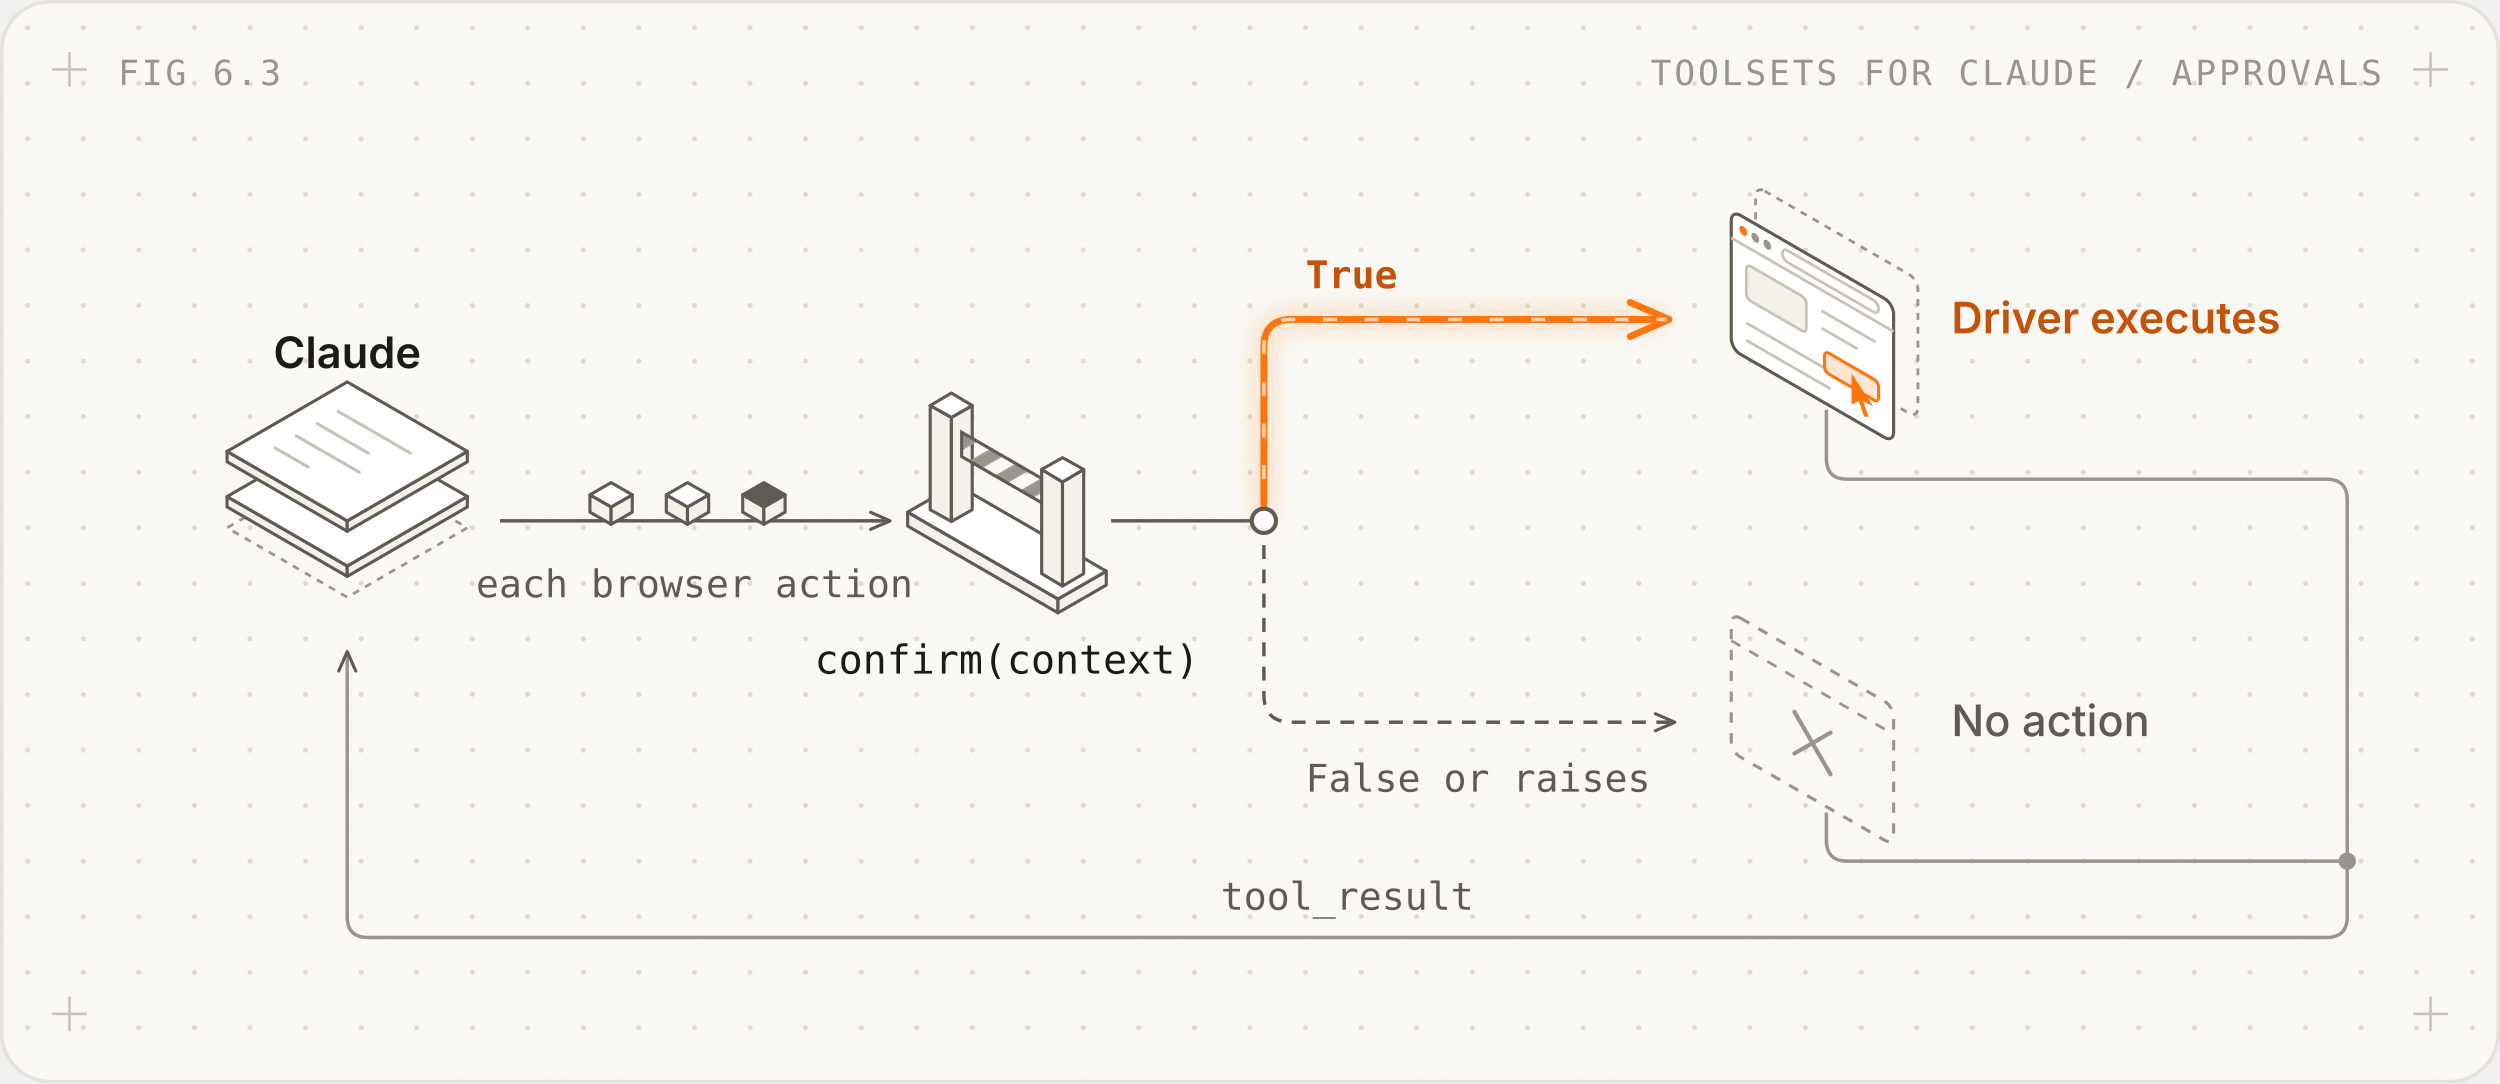
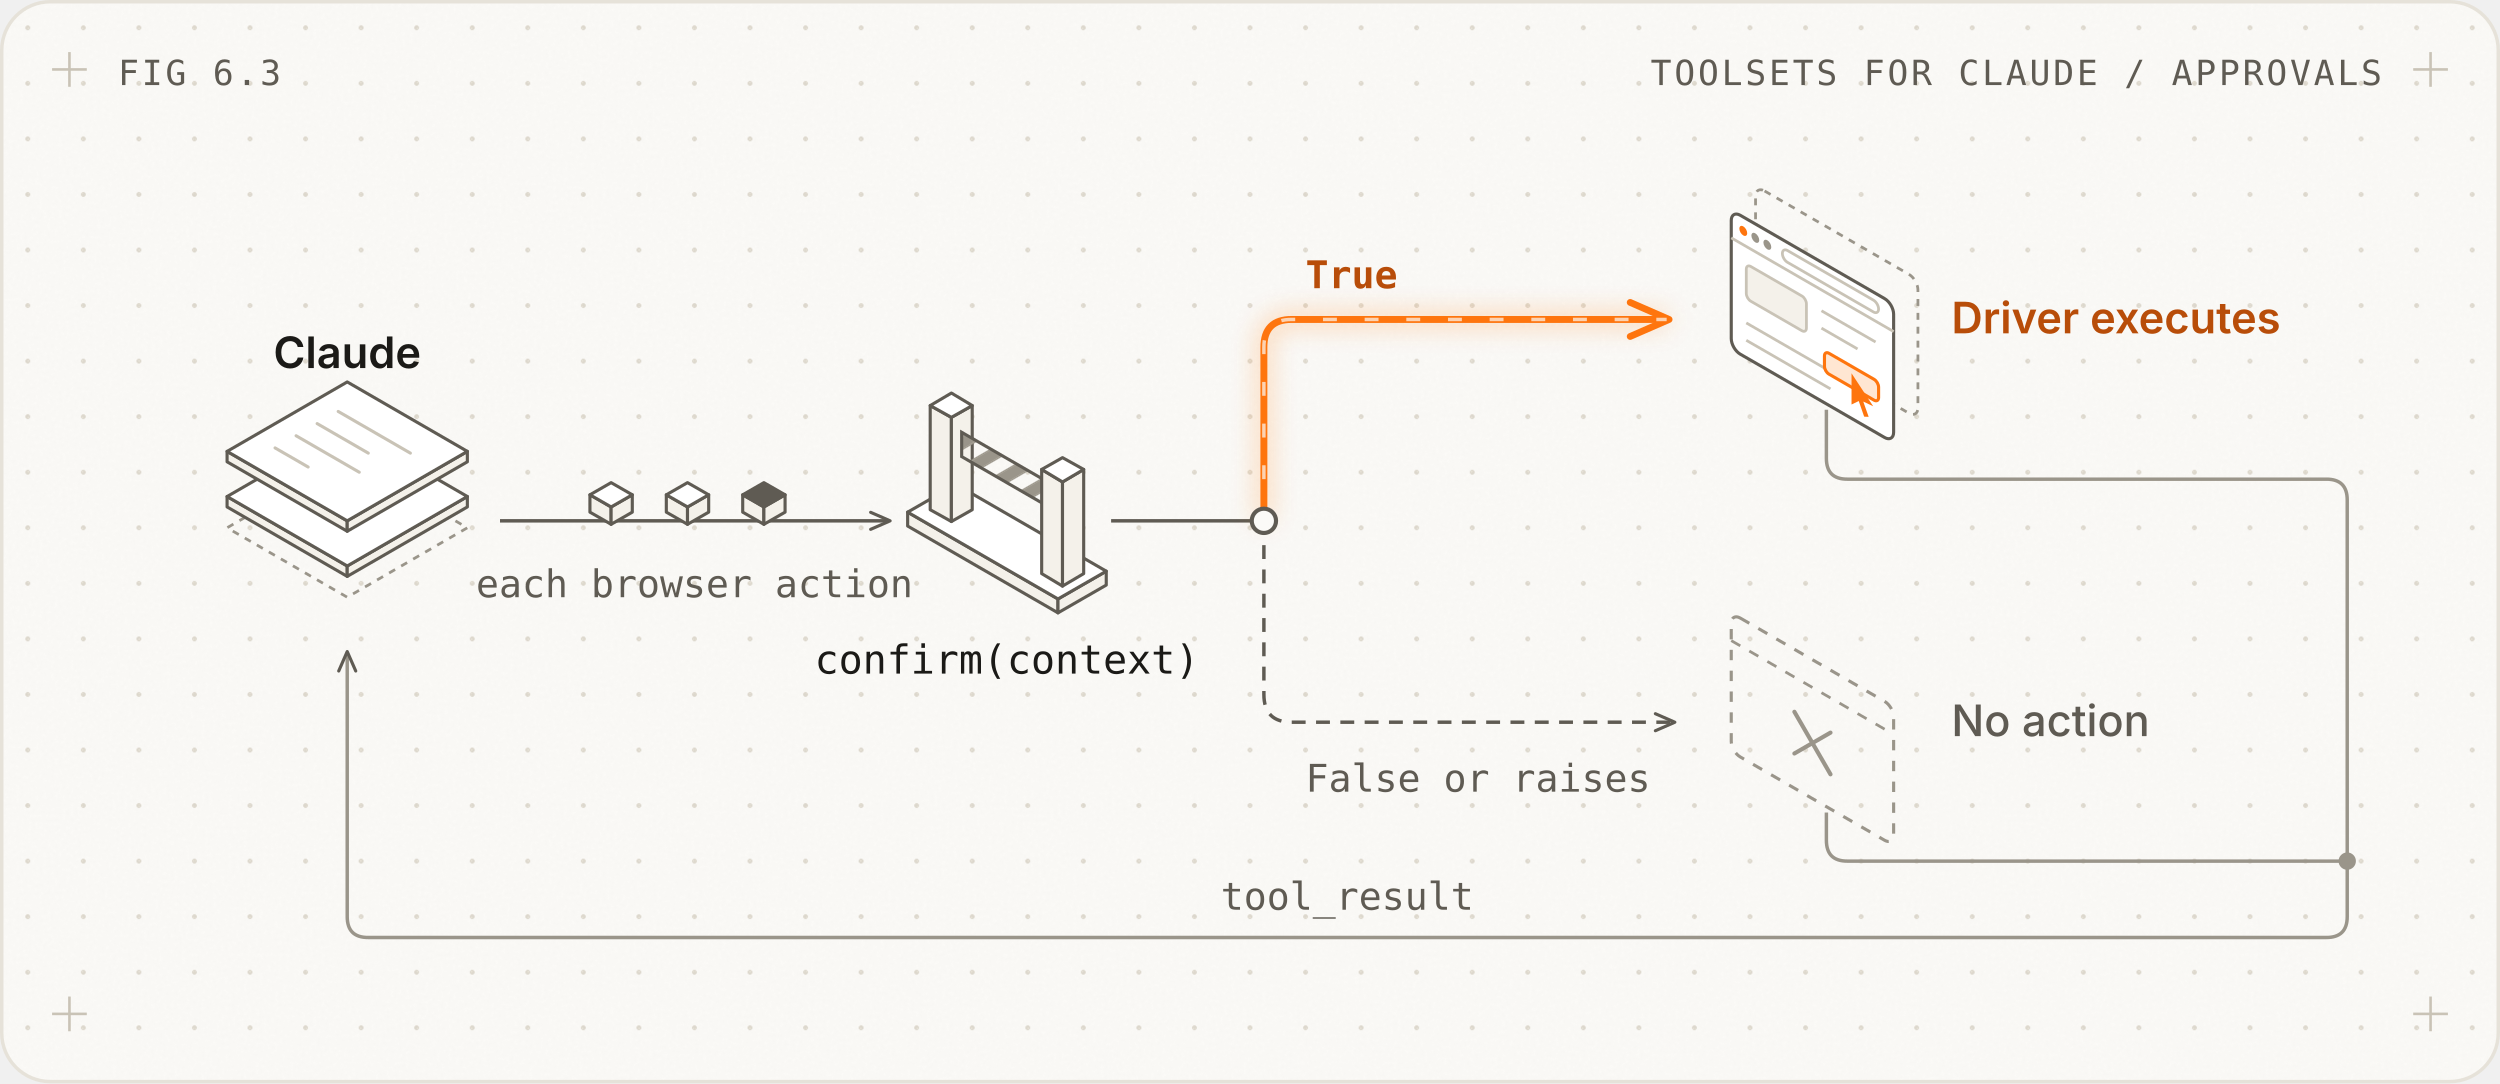
<svg xmlns="http://www.w3.org/2000/svg" viewBox="0 0 720 312" width="720" height="312" role="img" aria-labelledby="t d" fill="none">
  <style>.s{font-family:Geist, Inter, -apple-system, BlinkMacSystemFont, 'Segoe UI', Helvetica, Arial, sans-serif}.m{font-family:'Geist Mono', ui-monospace, SFMono-Regular, Menlo, monospace}text{font-kerning:normal}@keyframes flow{to{stroke-dashoffset:-24}}@media (prefers-reduced-motion:no-preference){.flow{animation:flow 1.6s linear infinite}}@keyframes cur{0%,100%{transform:translate(0,0)}40%{transform:translate(-7px,-5px)}70%{transform:translate(-3px,2px)}}@media (prefers-reduced-motion:no-preference){.cur{animation:cur 6s ease-in-out infinite}}</style>
  <defs>
    <pattern id="dots" width="16" height="16" patternUnits="userSpaceOnUse">
      <circle cx="8" cy="8" r="0.7" fill="#DDD8CD" />
    </pattern>
    <filter id="grain" x="0" y="0" width="100%" height="100%">
      <feTurbulence type="fractalNoise" baseFrequency="0.9" numOctaves="2" seed="7" stitchTiles="stitch" />
      <feColorMatrix values="0 0 0 0 0.5  0 0 0 0 0.5  0 0 0 0 0.5  0 0 0 0.05 0" />
    </filter>
    <clipPath id="card">
      <rect x="0.5" y="0.5" width="719" height="311" rx="14" />
    </clipPath>
    <marker id="ah" viewBox="0 0 10 10" refX="8.5" refY="5" markerWidth="7" markerHeight="7" orient="auto">
      <path d="M1 1.5 L9 5 L1 8.5" stroke="#5F5B53" stroke-width="1.3" fill="none" stroke-linecap="round" stroke-linejoin="round" />
    </marker>
    <marker id="aho" viewBox="0 0 10 10" refX="8.5" refY="5" markerWidth="7" markerHeight="7" orient="auto">
      <path d="M1 1.5 L9 5 L1 8.5" stroke="#FE750E" stroke-width="1.4" fill="none" stroke-linecap="round" stroke-linejoin="round" />
    </marker>
    <pattern id="bar" width="6" height="6" patternUnits="userSpaceOnUse" patternTransform="rotate(45)">
      <rect width="3" height="6" fill="#9A958A" />
    </pattern>
    <filter id="glow" filterUnits="userSpaceOnUse" x="0" y="0" width="720" height="312">
      <feGaussianBlur stdDeviation="3.5" />
    </filter>
  </defs>
  <rect x="0.5" y="0.5" width="719" height="311" rx="14" fill="#FBFAF7" />
  <g clip-path="url(#card)">
    <rect width="720" height="312" fill="url(#dots)" />
    <rect width="720" height="312" filter="url(#grain)" />
  </g>
  <rect x="0.5" y="0.5" width="719" height="311" rx="14" fill="none" stroke="#E6E2D9" />
  <path d="M15 20h10M20 15v10" stroke="#C9C3B6" stroke-width="0.75" />
  <path d="M695 20h10M700 15v10" stroke="#C9C3B6" stroke-width="0.75" />
  <path d="M15 292h10M20 287v10" stroke="#C9C3B6" stroke-width="0.75" />
  <path d="M695 292h10M700 287v10" stroke="#C9C3B6" stroke-width="0.75" />
-   <text x="34.0" y="24.5" font-size="10" fill="#9A958A" letter-spacing="0.08em" class="m">FIG 6.3</text>
-   <text x="686.0" y="24.5" font-size="10" fill="#9A958A" text-anchor="end" letter-spacing="0.08em" class="m">TOOLSETS FOR CLAUDE / APPROVALS</text>
+   <text x="34.0" y="24.5" font-size="10" fill="#5F5B53" letter-spacing="0.08em" class="m">FIG 6.3</text>
+   <text x="686.0" y="24.5" font-size="10" fill="#5F5B53" text-anchor="end" letter-spacing="0.08em" class="m">TOOLSETS FOR CLAUDE / APPROVALS</text>
  <polygon points="100.0,132.0 134.6,152.0 100.0,172.0 65.4,152.0" stroke="#9A958A" stroke-width="0.8" stroke-dasharray="2 2" />
  <polygon points="65.4,143.0 100.0,163.0 100.0,166.0 65.4,146.0" fill="#F4F1EA" stroke="#5F5B53" stroke-width="0.9" stroke-linejoin="round" />
  <polygon points="134.6,143.0 100.0,163.0 100.0,166.0 134.6,146.0" fill="#F4F1EA" stroke="#5F5B53" stroke-width="0.9" stroke-linejoin="round" />
  <polygon points="100.0,123.0 134.6,143.0 100.0,163.0 65.4,143.0" fill="#FFFFFF" stroke="#5F5B53" stroke-width="0.9" stroke-linejoin="round" />
  <polygon points="65.4,130.0 100.0,150.0 100.0,153.0 65.4,133.0" fill="#F4F1EA" stroke="#5F5B53" stroke-width="0.9" stroke-linejoin="round" />
  <polygon points="134.6,130.0 100.0,150.0 100.0,153.0 134.6,133.0" fill="#F4F1EA" stroke="#5F5B53" stroke-width="0.9" stroke-linejoin="round" />
  <polygon points="100.0,110.0 134.6,130.0 100.0,150.0 65.4,130.0" fill="#FFFFFF" stroke="#5F5B53" stroke-width="0.9" stroke-linejoin="round" />
  <g transform="matrix(0.866,0.5,-0.866,0.5,100.0,110.0)">
    <path d="M7 10h24M7 17h17M7 24h21M7 31h11" stroke="#C9C3B6" stroke-width="0.9" stroke-linecap="round" vector-effect="non-scaling-stroke" />
  </g>
  <text x="100.0" y="106.0" font-size="12.5" fill="#1B1A17" font-weight="600" text-anchor="middle" class="s">Claude</text>
  <line x1="144" y1="150" x2="256" y2="150" stroke="#5F5B53" stroke-width="1" marker-end="url(#ah)" />
  <polygon points="169.9,142.5 176.0,146.0 176.0,151.0 169.9,147.5" fill="#F4F1EA" stroke="#5F5B53" stroke-width="0.9" stroke-linejoin="round" />
  <polygon points="182.1,142.5 176.0,146.0 176.0,151.0 182.1,147.5" fill="#F4F1EA" stroke="#5F5B53" stroke-width="0.9" stroke-linejoin="round" />
  <polygon points="176.0,139.0 182.1,142.5 176.0,146.0 169.9,142.5" fill="#FFFFFF" stroke="#5F5B53" stroke-width="0.9" stroke-linejoin="round" />
  <polygon points="191.9,142.5 198.0,146.0 198.0,151.0 191.9,147.5" fill="#F4F1EA" stroke="#5F5B53" stroke-width="0.9" stroke-linejoin="round" />
  <polygon points="204.1,142.5 198.0,146.0 198.0,151.0 204.1,147.5" fill="#F4F1EA" stroke="#5F5B53" stroke-width="0.9" stroke-linejoin="round" />
  <polygon points="198.0,139.0 204.1,142.5 198.0,146.0 191.9,142.5" fill="#FFFFFF" stroke="#5F5B53" stroke-width="0.9" stroke-linejoin="round" />
  <polygon points="213.9,142.5 220.0,146.0 220.0,151.0 213.9,147.5" fill="#F4F1EA" stroke="#5F5B53" stroke-width="0.9" stroke-linejoin="round" />
  <polygon points="226.1,142.5 220.0,146.0 220.0,151.0 226.1,147.5" fill="#F4F1EA" stroke="#5F5B53" stroke-width="0.9" stroke-linejoin="round" />
  <polygon points="220.0,139.0 226.1,142.5 220.0,146.0 213.9,142.5" fill="#FFFFFF" stroke="#5F5B53" stroke-width="0.9" stroke-linejoin="round" />
  <polygon points="220.0,139.0 226.1,142.5 220.0,146.0 213.9,142.5" fill="#5F5B53" />
  <text x="200.0" y="172.0" font-size="11" fill="#5F5B53" text-anchor="middle" class="m">each browser action</text>
  <polygon points="261.4,147.5 304.7,172.5 304.7,176.5 261.4,151.5" fill="#F4F1EA" stroke="#5F5B53" stroke-width="0.9" stroke-linejoin="round" />
  <polygon points="318.6,164.5 304.7,172.5 304.7,176.5 318.6,168.5" fill="#F4F1EA" stroke="#5F5B53" stroke-width="0.9" stroke-linejoin="round" />
  <polygon points="275.3,139.5 318.6,164.5 304.7,172.5 261.4,147.5" fill="#FFFFFF" stroke="#5F5B53" stroke-width="0.9" stroke-linejoin="round" />
  <polygon points="267.9,116.8 274.0,120.2 274.0,150.2 267.9,146.8" fill="#F4F1EA" stroke="#5F5B53" stroke-width="0.9" stroke-linejoin="round" />
  <polygon points="280.0,116.8 274.0,120.2 274.0,150.2 280.0,146.8" fill="#F4F1EA" stroke="#5F5B53" stroke-width="0.9" stroke-linejoin="round" />
  <polygon points="274.0,113.2 280.0,116.8 274.0,120.2 267.9,116.8" fill="#FFFFFF" stroke="#5F5B53" stroke-width="0.9" stroke-linejoin="round" />
  <g transform="matrix(0.866,0.5,0,1,268.3,147.5)">
    <rect x="10" y="-28" width="30" height="7" fill="url(#bar)" stroke="#5F5B53" stroke-width="0.9" vector-effect="non-scaling-stroke" />
  </g>
  <polygon points="300.0,135.2 306.0,138.8 306.0,168.8 300.0,165.2" fill="#F4F1EA" stroke="#5F5B53" stroke-width="0.9" stroke-linejoin="round" />
  <polygon points="312.1,135.2 306.0,138.8 306.0,168.8 312.1,165.2" fill="#F4F1EA" stroke="#5F5B53" stroke-width="0.9" stroke-linejoin="round" />
  <polygon points="306.0,131.8 312.1,135.2 306.0,138.8 300.0,135.2" fill="#FFFFFF" stroke="#5F5B53" stroke-width="0.9" stroke-linejoin="round" />
  <text x="290.0" y="194.0" font-size="11.5" fill="#1B1A17" font-weight="500" text-anchor="middle" class="m">confirm(context)</text>
  <line x1="320" y1="150" x2="364" y2="150" stroke="#5F5B53" stroke-width="1" />
  <path d="M364 150V200q0 8 8 8H482" stroke="#5F5B53" stroke-width="1" stroke-dasharray="4 3" marker-end="url(#ah)" />
  <path d="M364 150V100q0 -8 8 -8H480" stroke="#FE750E" stroke-width="4" stroke-opacity="0.3" filter="url(#glow)" />
  <path d="M364 150V100q0 -8 8 -8H480" stroke="#FE750E" stroke-width="2" stroke-linecap="round" marker-end="url(#aho)" />
  <path class="flow" d="M364 150V100q0 -8 8 -8H480" stroke="#FBFAF7" stroke-width="1" stroke-dasharray="4 8" stroke-opacity=".7" />
  <circle cx="364" cy="150" r="3.5" fill="#FBFAF7" stroke="#5F5B53" stroke-width="1.2" />
-   <text x="376.0" y="83.0" font-size="11" fill="#C4530A" font-weight="600" class="m">True</text>
+   <text x="376.0" y="83.0" font-size="11" fill="#B84D09" font-weight="600" class="m">True</text>
  <text x="376.0" y="228.0" font-size="11" fill="#5F5B53" class="m">False or raises</text>
  <g transform="matrix(0.866,0.5,0,1,505.6,93.5)">
    <rect x="0" y="-40" width="54" height="40" rx="3" stroke="#9A958A" stroke-width="0.8" stroke-dasharray="2 2" vector-effect="non-scaling-stroke" />
  </g>
  <g transform="matrix(0.866,0.5,0,1,498.6,100.5)">
    <rect x="0" y="-40" width="54" height="40" rx="3" fill="#FFFFFF" stroke="#5F5B53" stroke-width="0.9" vector-effect="non-scaling-stroke" />
    <path d="M0 -32H54" stroke="#C9C3B6" stroke-width="0.8" vector-effect="non-scaling-stroke" />
    <circle cx="4" cy="-36" r="1.3" fill="#FE750E" />
    <circle cx="8" cy="-36" r="1.3" fill="#9A958A" />
    <circle cx="12" cy="-36" r="1.3" fill="#9A958A" />
    <rect x="17" y="-37.7" width="32" height="3.4" rx="1.7" stroke="#C9C3B6" stroke-width="0.8" vector-effect="non-scaling-stroke" />
    <rect x="5" y="-27" width="20" height="10" rx="1.5" fill="#F4F1EA" stroke="#C9C3B6" stroke-width="0.8" vector-effect="non-scaling-stroke" />
    <path d="M30 -26h18M30 -21h12M5 -10h44M5 -5h28" stroke="#C9C3B6" stroke-width="0.8" vector-effect="non-scaling-stroke" />
    <rect x="31" y="-15" width="18" height="6" rx="1.5" fill="#FFE6D2" stroke="#FE750E" stroke-width="0.9" vector-effect="non-scaling-stroke" />
    <g class="cur">
      <path d="M40 -13l0 9l2.4 -2.2l1.8 3.6l1.5 -.7l-1.8 -3.5l3.3 -.3z" fill="#FE750E" />
    </g>
  </g>
-   <text x="562.0" y="96.0" font-size="12.5" fill="#C4530A" font-weight="600" class="s">Driver executes</text>
+   <text x="562.0" y="96.0" font-size="12.5" fill="#B84D09" font-weight="600" class="s">Driver executes</text>
  <g transform="matrix(0.866,0.5,0,1,498.6,216.5)">
    <rect x="0" y="-40" width="54" height="40" rx="3" stroke="#9A958A" stroke-width="0.9" stroke-dasharray="3 3" vector-effect="non-scaling-stroke" />
    <path d="M0 -32H54" stroke="#9A958A" stroke-width="0.8" stroke-dasharray="3 3" vector-effect="non-scaling-stroke" />
    <path d="M21.0 -22.0l12 12M33.0 -22.0l-12 12" stroke="#9A958A" stroke-width="1.2" stroke-linecap="round" vector-effect="non-scaling-stroke" />
  </g>
  <text x="562.0" y="212.0" font-size="12.5" fill="#5F5B53" font-weight="500" class="s">No action</text>
  <path d="M526 118V132q0 6 6 6H670q6 0 6 6V264q0 6 -6 6H106q-6 0 -6 -6V188" stroke="#9A958A" stroke-width="1" marker-end="url(#ah)" />
  <path d="M526 234V242q0 6 6 6H676" stroke="#9A958A" stroke-width="1" />
  <circle cx="676" cy="248" r="2.5" fill="#9A958A" />
  <text x="388.0" y="262.0" font-size="11" fill="#5F5B53" text-anchor="middle" class="m">tool_result</text>
</svg>
